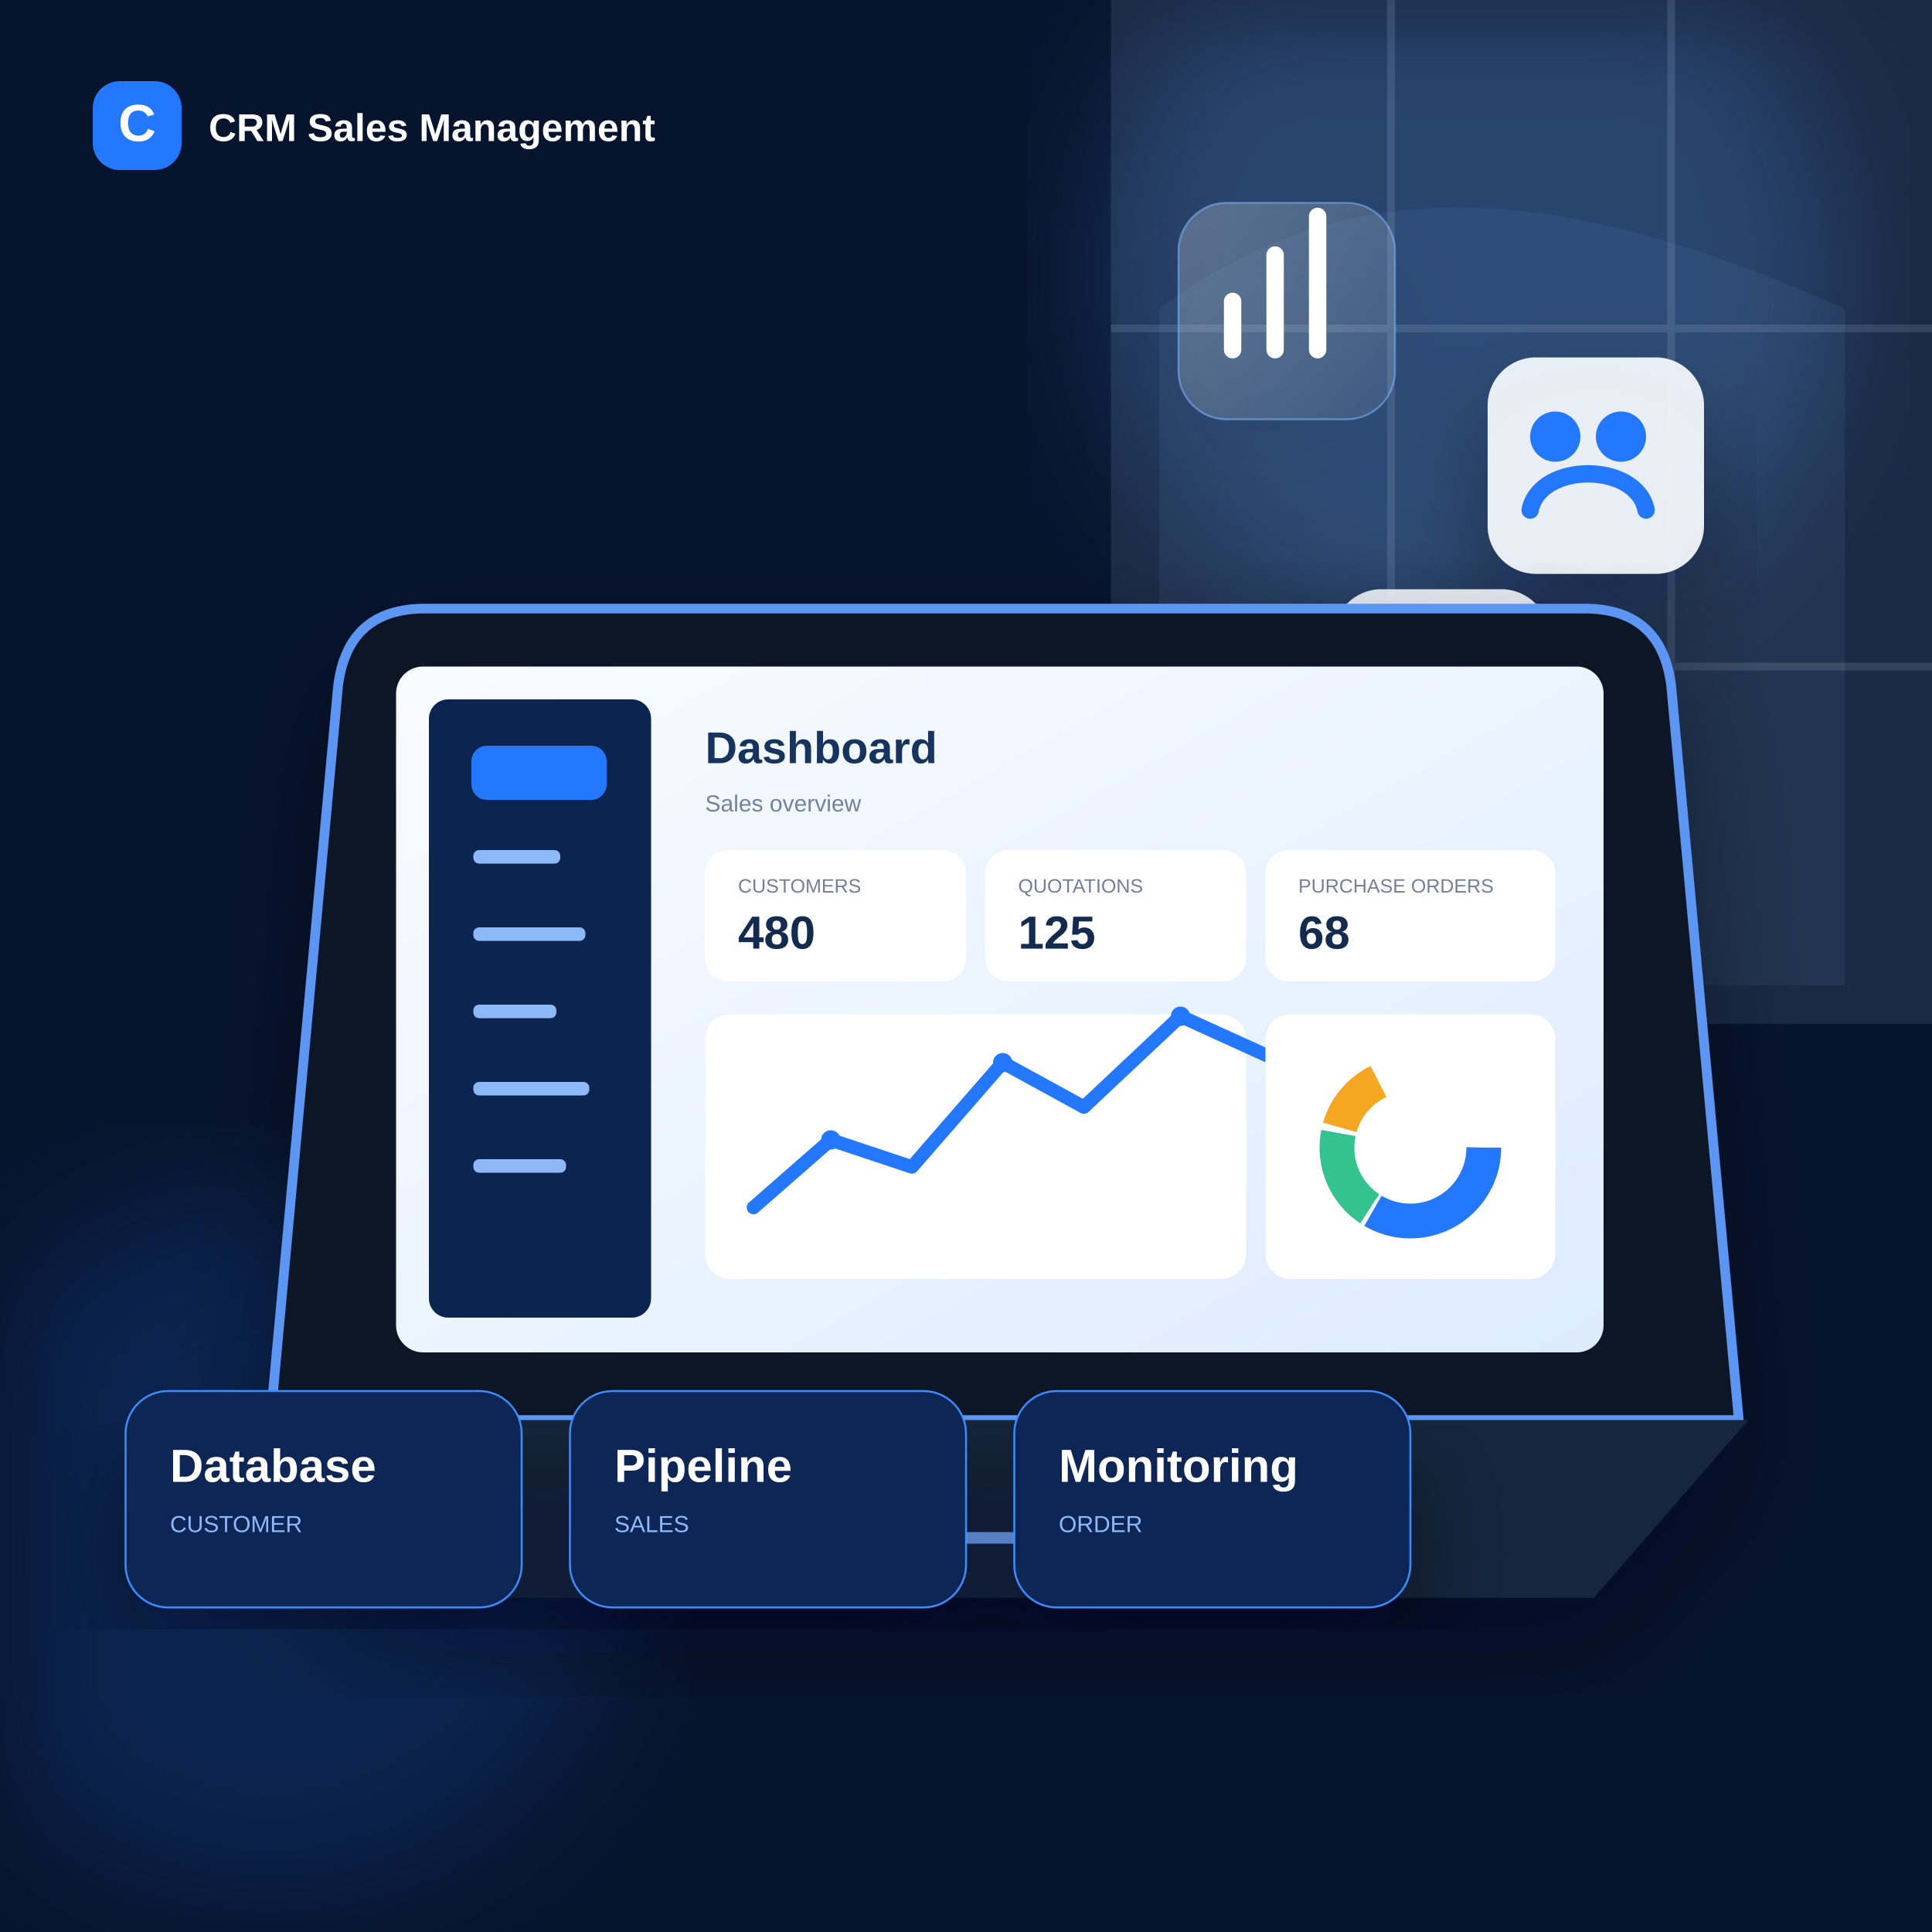
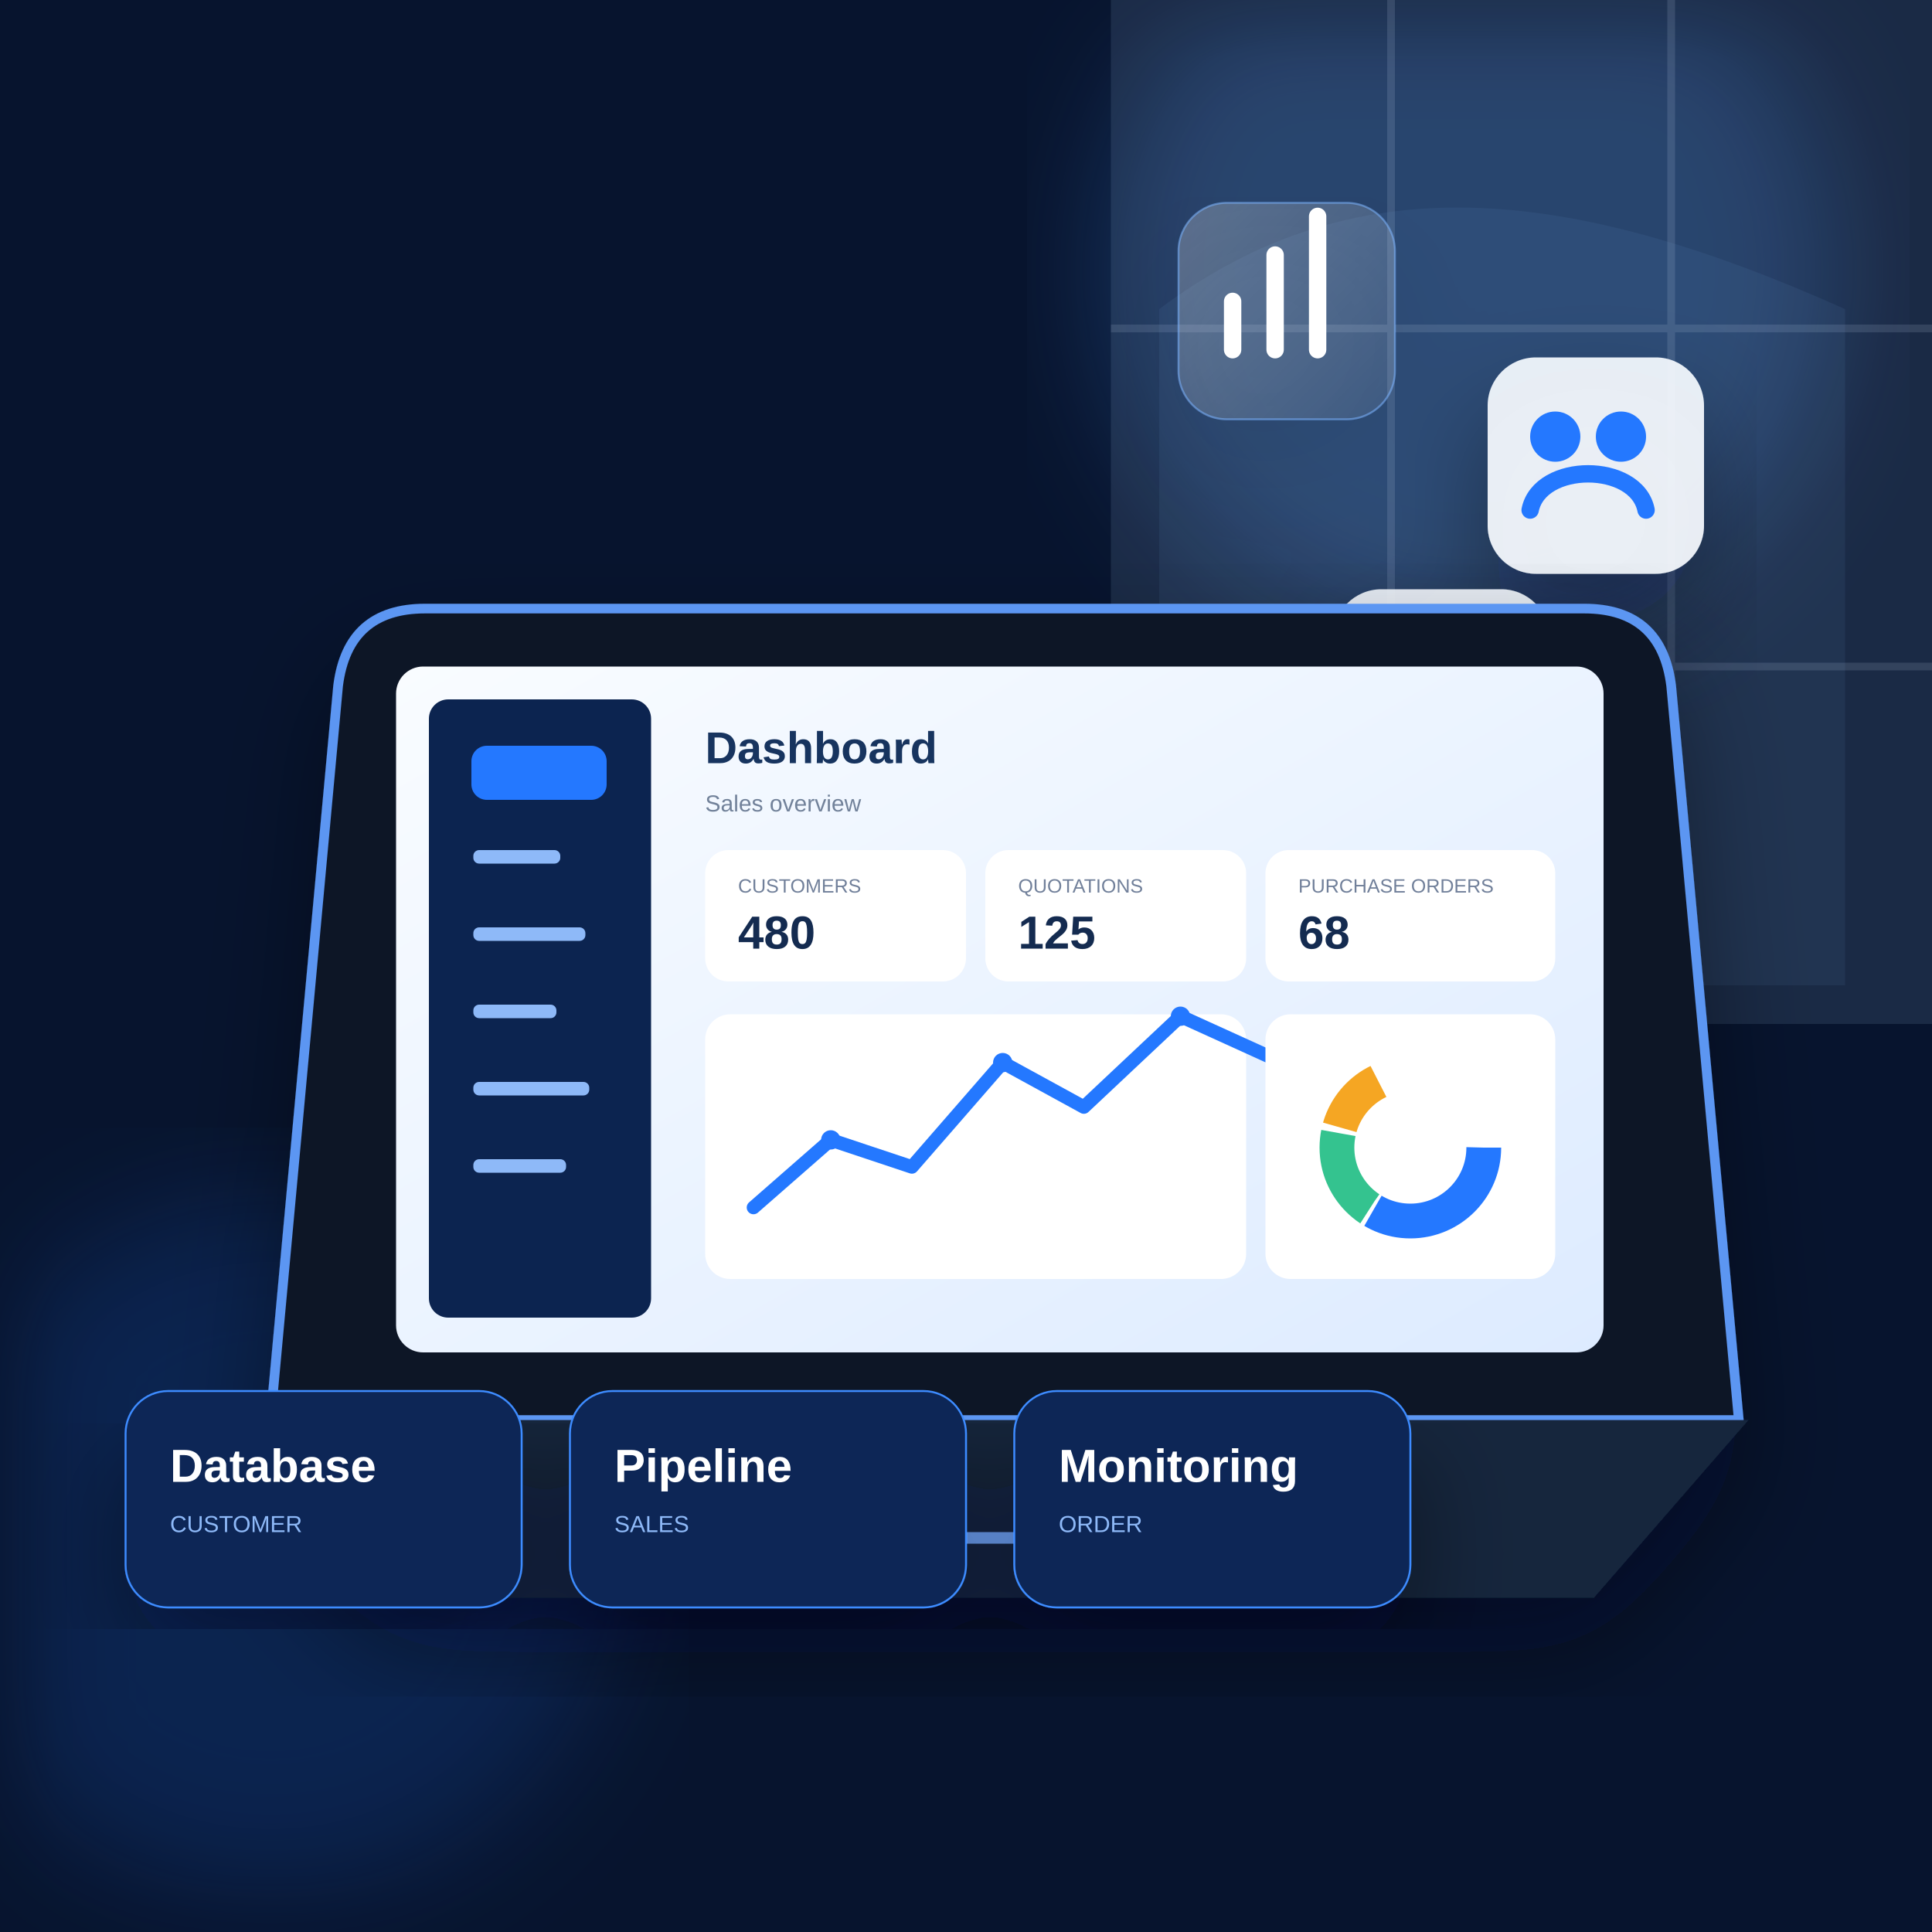
<svg xmlns="http://www.w3.org/2000/svg" viewBox="0 0 1000 1000" fill="none">
  <defs>
    <linearGradient id="bg" x1="0" y1="0" x2="1000" y2="1000">
      <stop stop-color="#07142E" />
      <stop offset=".58" stop-color="#0B2B62" />
      <stop offset="1" stop-color="#1269E8" />
    </linearGradient>
    <linearGradient id="glass" x1="0" y1="0" x2="1" y2="1">
      <stop stop-color="#FFFFFF" stop-opacity=".24" />
      <stop offset="1" stop-color="#FFFFFF" stop-opacity=".06" />
    </linearGradient>
    <linearGradient id="screen" x1="0" y1="0" x2="1" y2="1">
      <stop stop-color="#F9FCFF" />
      <stop offset="1" stop-color="#DDEBFF" />
    </linearGradient>
    <filter id="blur">
      <feGaussianBlur stdDeviation="32" />
    </filter>
    <filter id="shadow">
      <feDropShadow dx="0" dy="28" stdDeviation="28" flood-color="#020817" flood-opacity=".42" />
    </filter>
  </defs>
  <rect width="1000" height="1000" fill="url(#bg)" />
  <circle cx="760" cy="140" r="190" fill="#4F9BFF" opacity=".22" filter="url(#blur)" />
  <circle cx="140" cy="800" r="180" fill="#2276FF" opacity=".16" filter="url(#blur)" />
  <path d="M575 0h425v530H575z" fill="#B9D7FF" opacity=".11" />
  <path d="M720 0v530M865 0v530M575 170h425M575 345h425" stroke="#DCEBFF" stroke-opacity=".13" stroke-width="4" />
  <path d="M600 160c100-75 210-65 355 0v350H600z" fill="#8EC2FF" opacity=".07" />
-   <rect x="48" y="42" width="46" height="46" rx="14" fill="#2478FF" />
-   <text x="71" y="73" text-anchor="middle" font-family="Arial,sans-serif" font-size="27" font-weight="700" fill="white">C</text>
-   <text x="108" y="73" font-family="Arial,sans-serif" font-size="20" font-weight="700" fill="white">CRM Sales Management</text>
  <g filter="url(#shadow)">
    <rect x="610" y="105" width="112" height="112" rx="25" fill="url(#glass)" stroke="#7DB4FF" stroke-opacity=".55" />
    <rect x="770" y="185" width="112" height="112" rx="25" fill="#F7FBFF" fill-opacity=".92" />
    <rect x="690" y="305" width="112" height="112" rx="25" fill="#F7FBFF" fill-opacity=".90" />
  </g>
  <g stroke="#2478FF" stroke-width="9" stroke-linecap="round">
    <path d="M638 181v-25M660 181v-49M682 181v-69" stroke="white" />
    <circle cx="805" cy="226" r="13" fill="#2478FF" stroke="none" />
    <circle cx="839" cy="226" r="13" fill="#2478FF" stroke="none" />
    <path d="M792 264c5-25 55-25 60 0" />
    <path d="M718 351h58M718 378h39" />
  </g>
  <g filter="url(#shadow)">
    <path d="M175 355Q180 315 220 315H820Q860 315 865 355L900 735H140Z" fill="#111827" stroke="#5B96F2" stroke-width="5" />
    <rect x="205" y="345" width="625" height="355" rx="14" fill="url(#screen)" />
    <path d="M120 735h785l-80 92H200z" fill="#18263D" />
    <path d="M330 796h370" stroke="#76AEFF" stroke-width="6" stroke-linecap="round" />
  </g>
  <rect x="222" y="362" width="115" height="320" rx="10" fill="#0C2450" />
  <rect x="244" y="386" width="70" height="28" rx="8" fill="#2478FF" />
  <g fill="#8EB9F8">
    <rect x="245" y="440" width="45" height="7" rx="3" />
    <rect x="245" y="480" width="58" height="7" rx="3" />
    <rect x="245" y="520" width="43" height="7" rx="3" />
    <rect x="245" y="560" width="60" height="7" rx="3" />
    <rect x="245" y="600" width="48" height="7" rx="3" />
  </g>
  <text x="365" y="395" font-family="Arial,sans-serif" font-size="23" font-weight="700" fill="#17345F">Dashboard</text>
  <text x="365" y="420" font-family="Arial,sans-serif" font-size="12" fill="#72829A">Sales overview</text>
  <g>
    <rect x="365" y="440" width="135" height="68" rx="12" fill="white" />
    <rect x="510" y="440" width="135" height="68" rx="12" fill="white" />
    <rect x="655" y="440" width="150" height="68" rx="12" fill="white" />
    <g font-family="Arial,sans-serif">
      <text x="382" y="462" font-size="10" fill="#71809A">CUSTOMERS</text>
      <text x="382" y="491" font-size="24" font-weight="700" fill="#142B50">480</text>
      <text x="527" y="462" font-size="10" fill="#71809A">QUOTATIONS</text>
      <text x="527" y="491" font-size="24" font-weight="700" fill="#142B50">125</text>
      <text x="672" y="462" font-size="10" fill="#71809A">PURCHASE ORDERS</text>
      <text x="672" y="491" font-size="24" font-weight="700" fill="#142B50">68</text>
    </g>
  </g>
  <rect x="365" y="525" width="280" height="137" rx="13" fill="white" />
  <path d="M390 625l40-35 42 14 47-54 42 23 50-47 55 25" stroke="#2478FF" stroke-width="7" fill="none" stroke-linecap="round" stroke-linejoin="round" />
  <g fill="#2478FF">
    <circle cx="430" cy="590" r="5" />
    <circle cx="519" cy="550" r="5" />
    <circle cx="611" cy="526" r="5" />
  </g>
  <rect x="655" y="525" width="150" height="137" rx="13" fill="white" />
  <circle cx="730" cy="594" r="38" stroke="#2478FF" stroke-width="18" stroke-dasharray="80 160" />
  <circle cx="730" cy="594" r="38" stroke="#34C38F" stroke-width="18" stroke-dasharray="45 195" stroke-dashoffset="-82" />
  <circle cx="730" cy="594" r="38" stroke="#F5A623" stroke-width="18" stroke-dasharray="32 208" stroke-dashoffset="-130" />
  <g filter="url(#shadow)">
    <rect x="65" y="720" width="205" height="112" rx="22" fill="#0C2856" stroke="#3E8BFF" />
    <rect x="295" y="720" width="205" height="112" rx="22" fill="#0C2856" stroke="#3E8BFF" />
    <rect x="525" y="720" width="205" height="112" rx="22" fill="#0C2856" stroke="#3E8BFF" />
  </g>
  <g font-family="Arial,sans-serif" fill="white">
    <text x="88" y="767" font-size="24" font-weight="700">Database</text>
    <text x="88" y="793" font-size="12" fill="#8EB9F8">CUSTOMER</text>
    <text x="318" y="767" font-size="24" font-weight="700">Pipeline</text>
    <text x="318" y="793" font-size="12" fill="#8EB9F8">SALES</text>
    <text x="548" y="767" font-size="24" font-weight="700">Monitoring</text>
    <text x="548" y="793" font-size="12" fill="#8EB9F8">ORDER</text>
  </g>
</svg>
